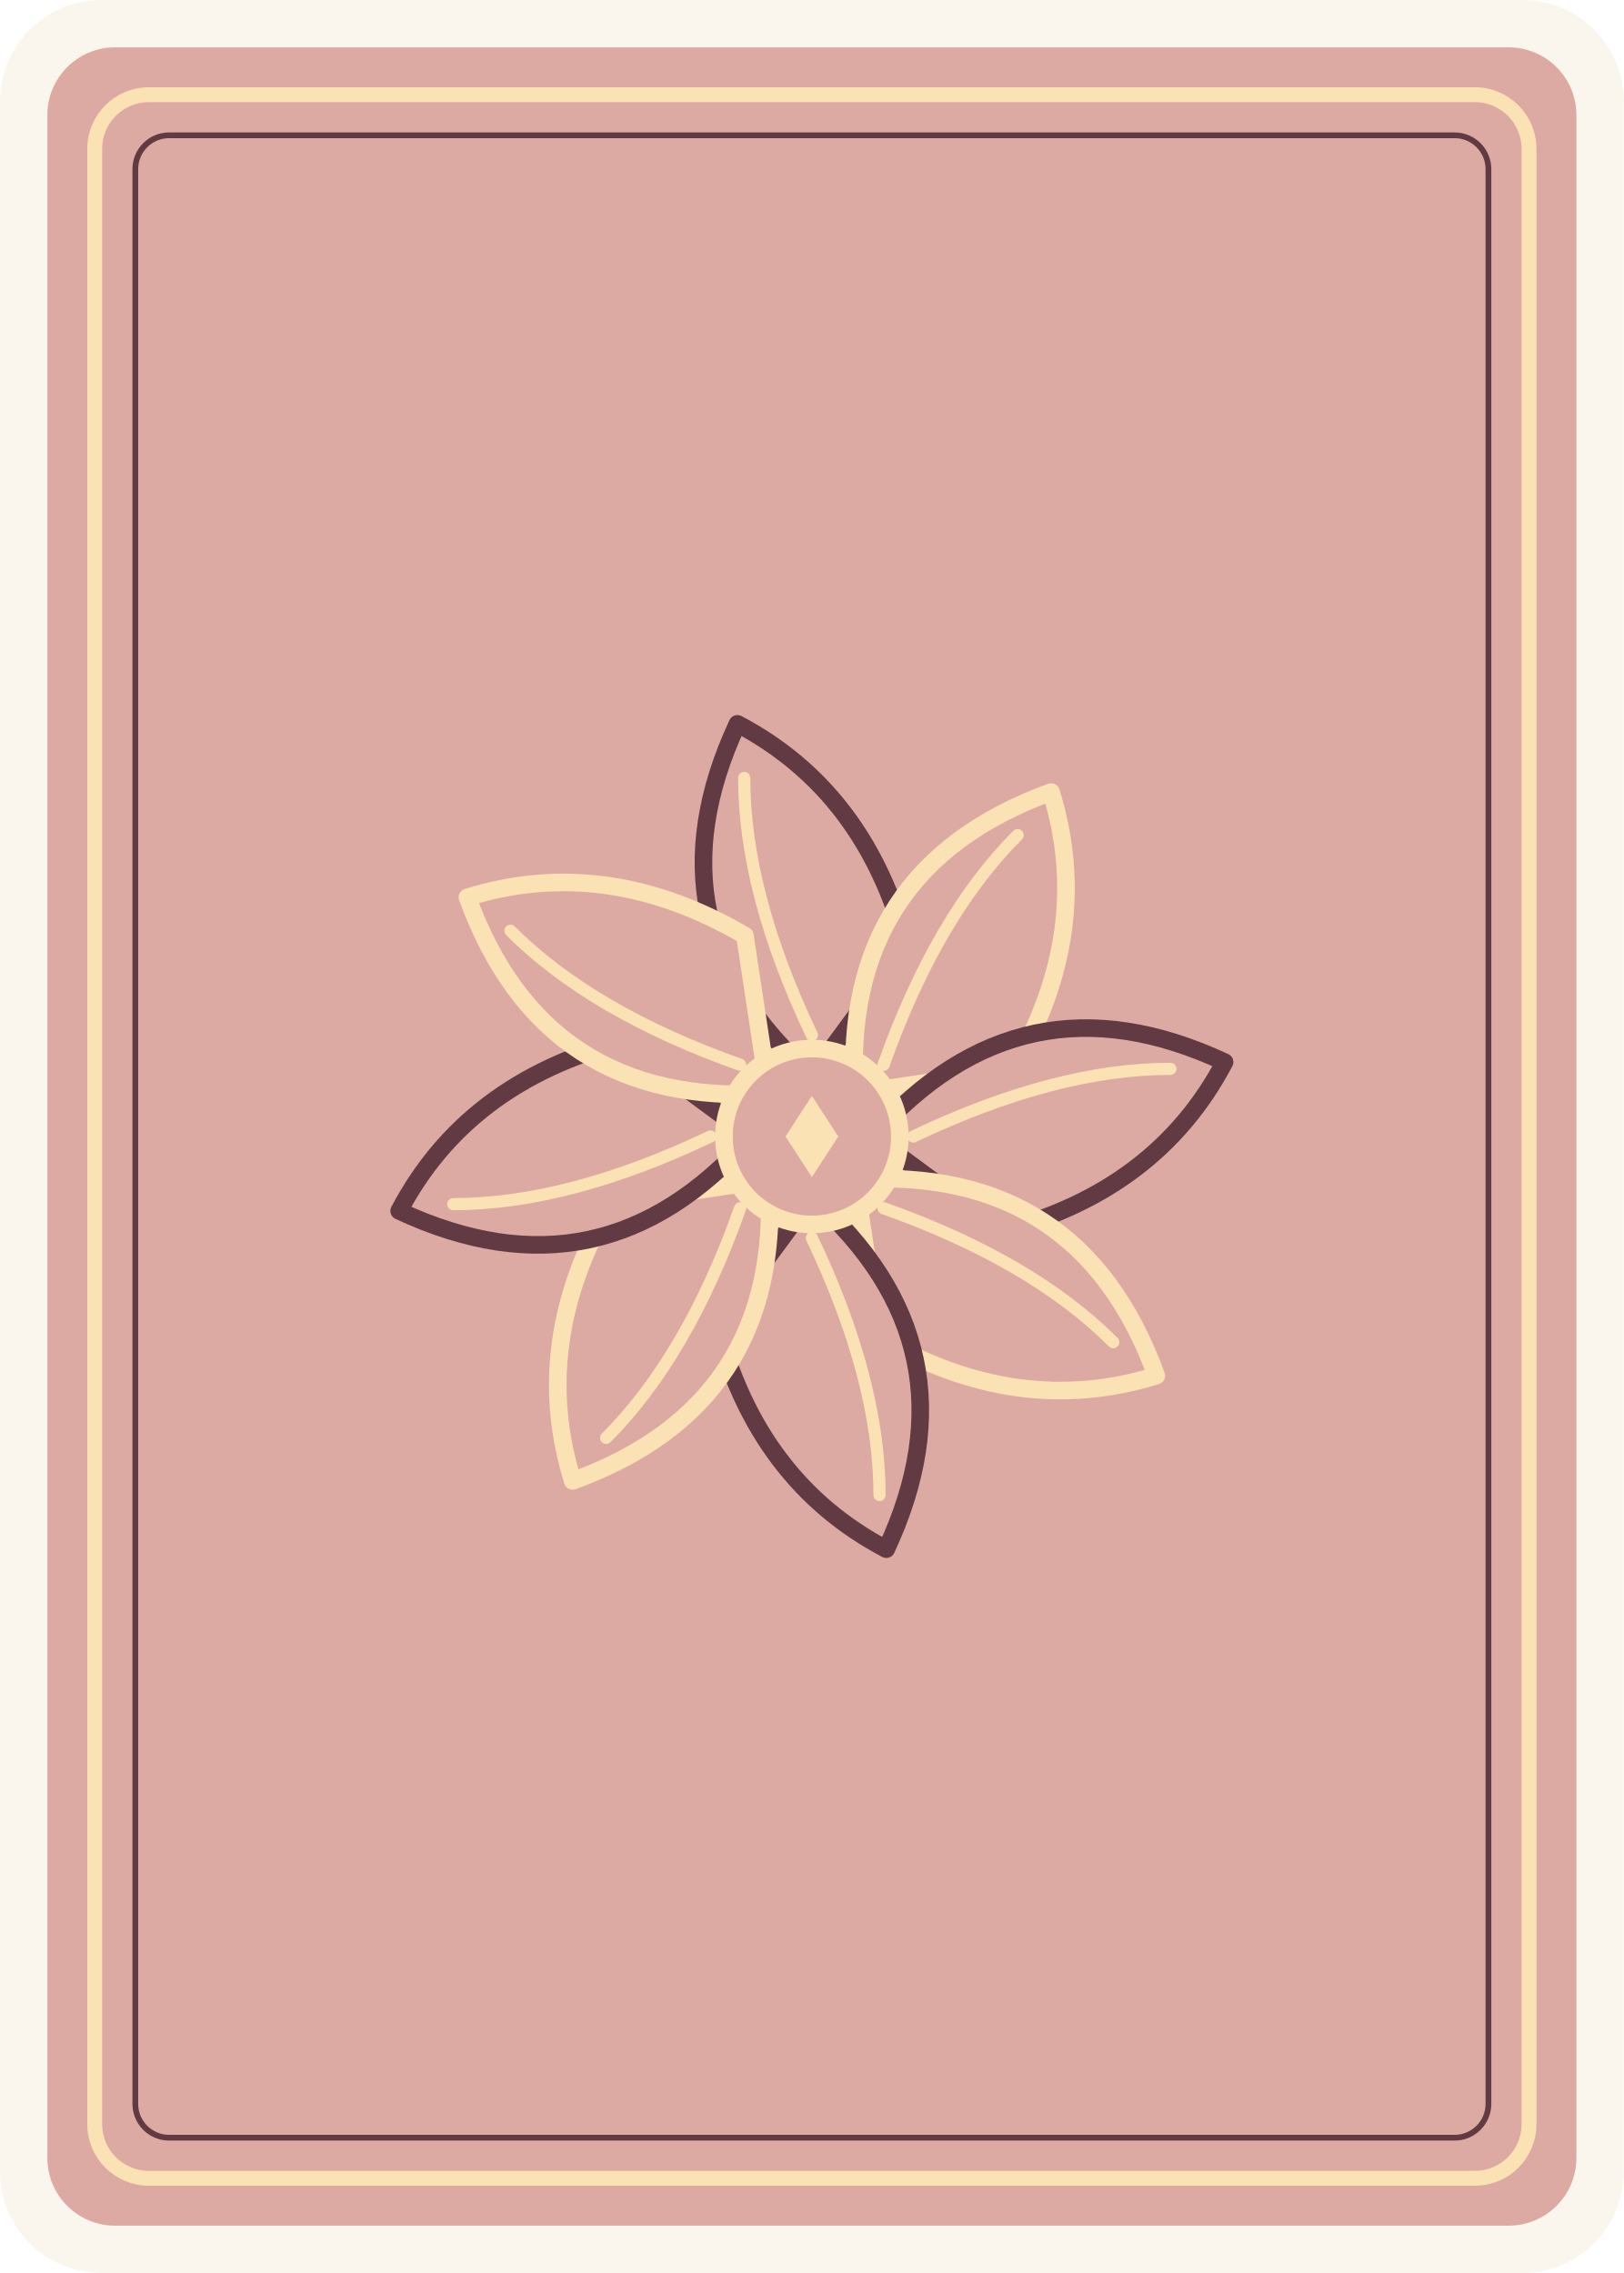
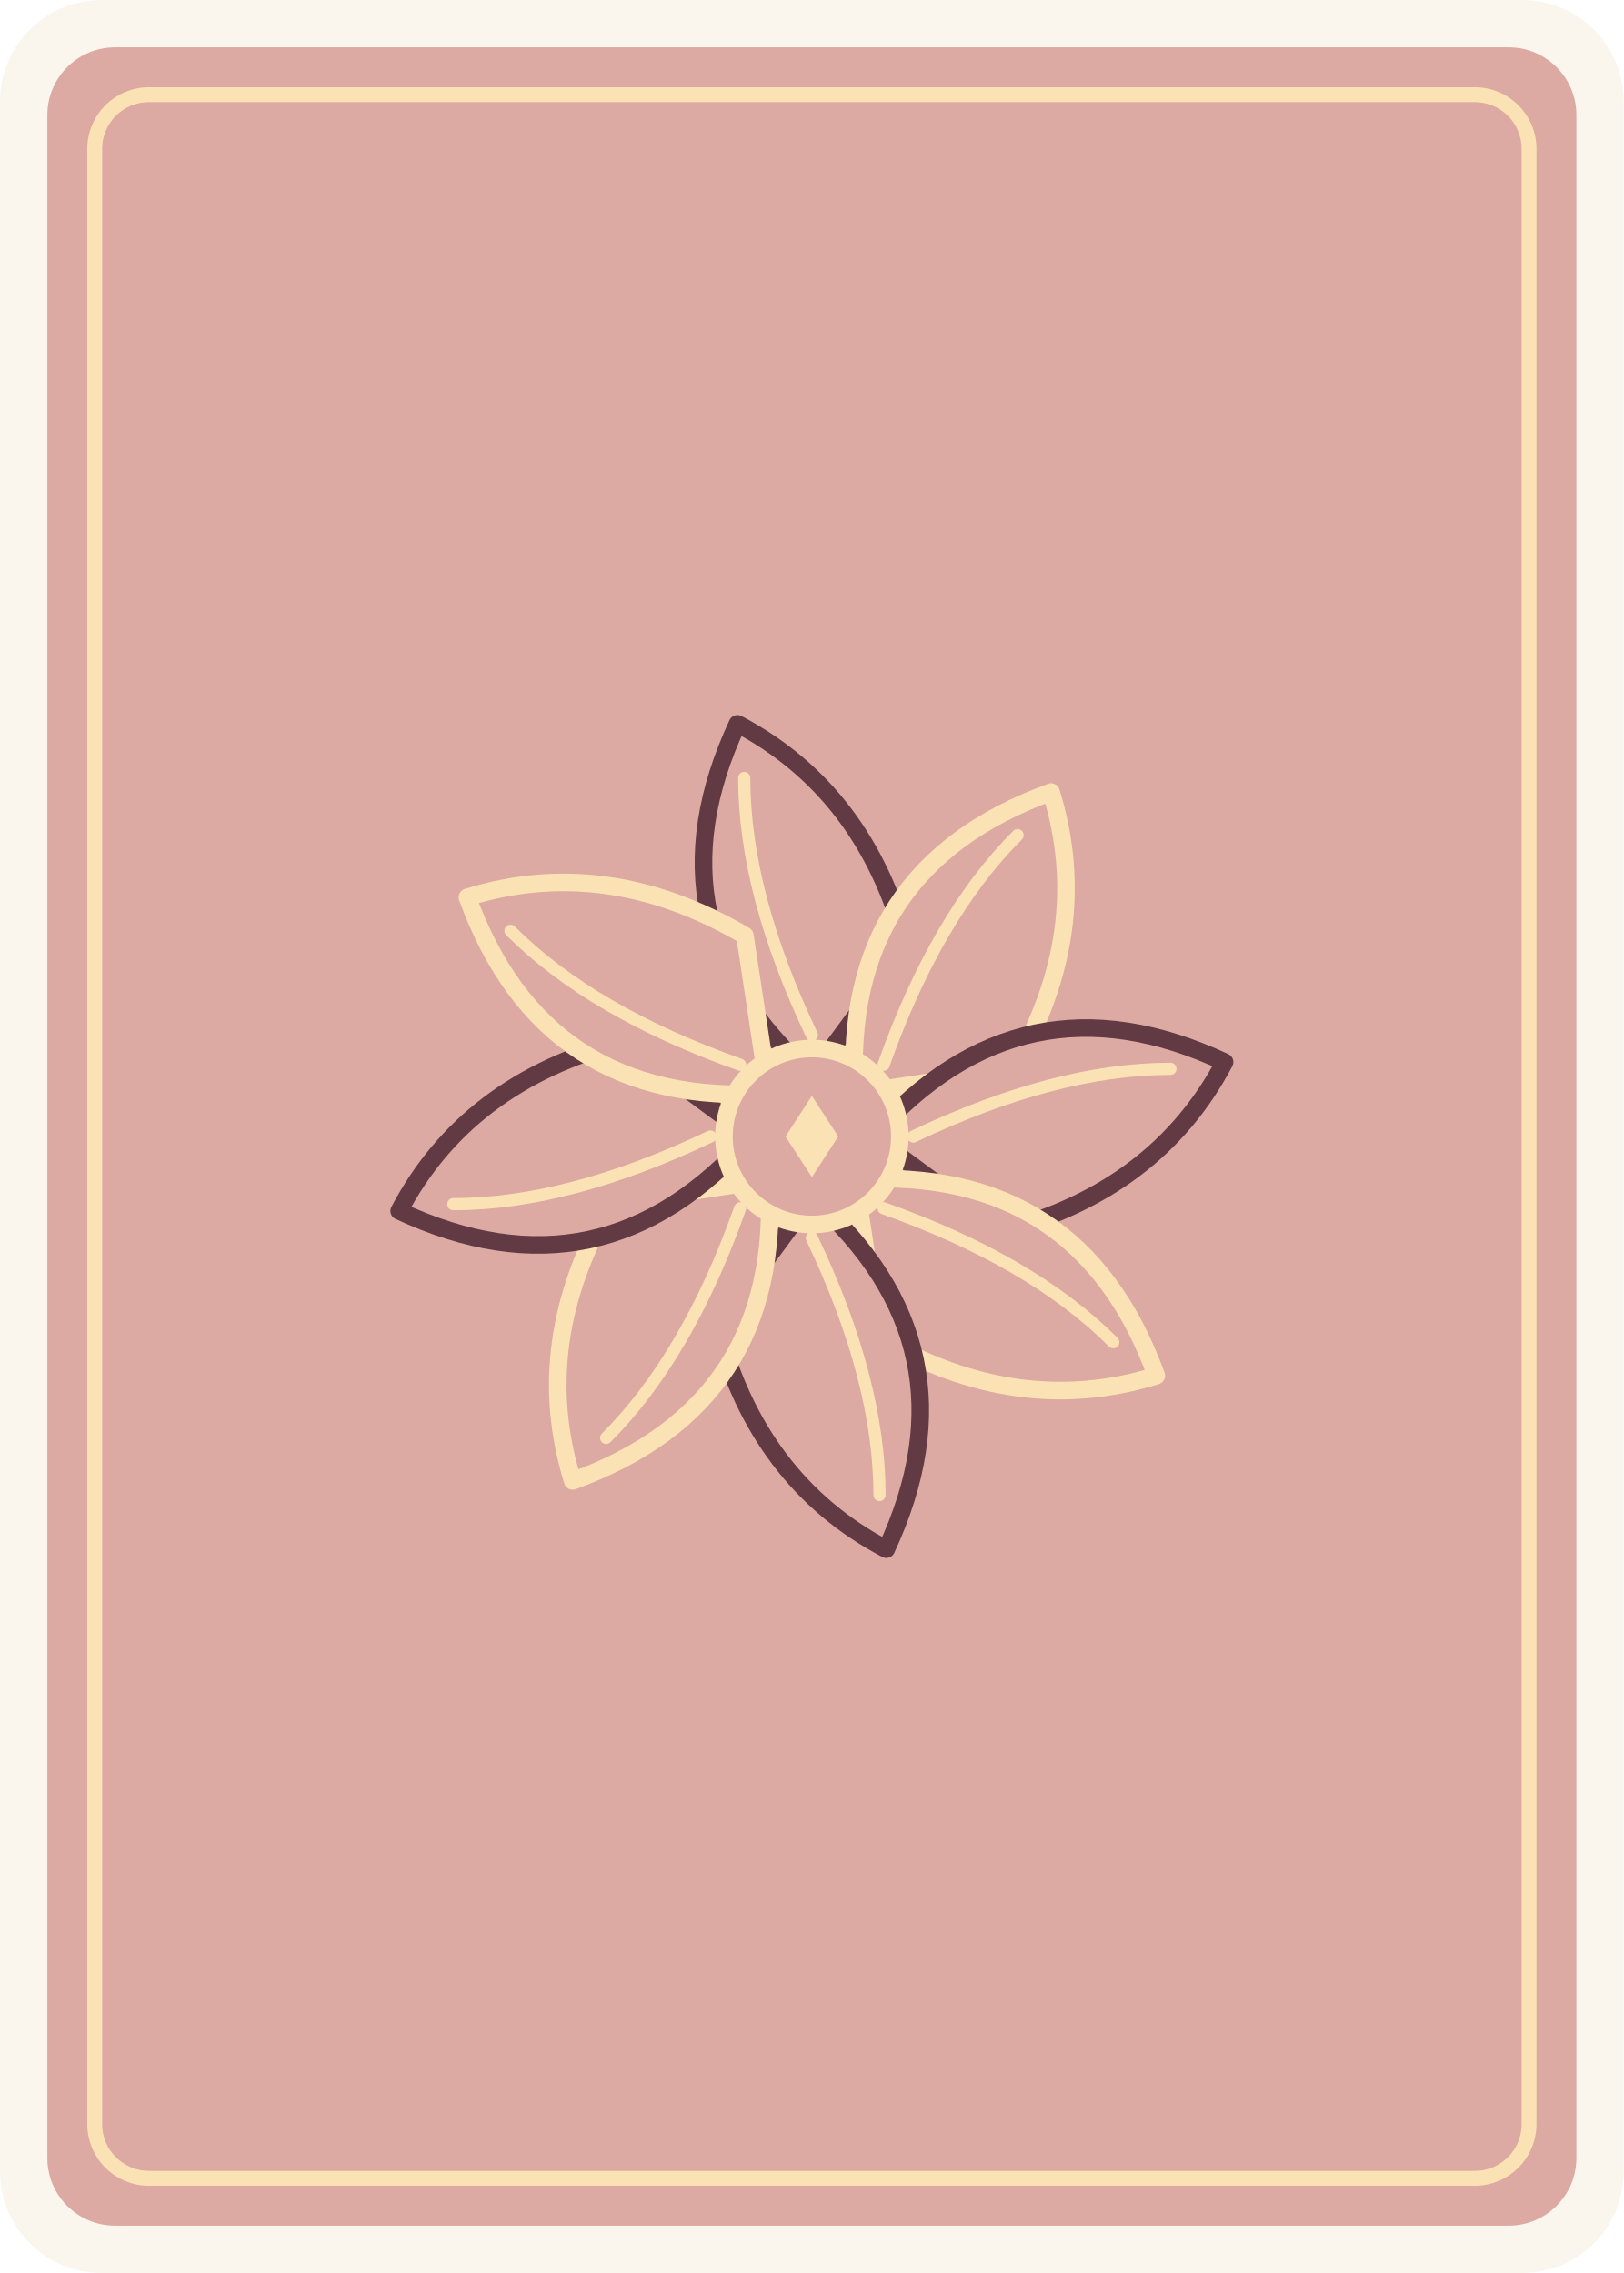
<svg xmlns="http://www.w3.org/2000/svg" width="240" height="336" viewBox="0 0 240 336" role="img" aria-labelledby="title">
  <rect width="240" height="336" rx="15" fill="#FAF6EE" />
  <rect x="7" y="7" width="226" height="322" rx="10" fill="#DCAAA2" />
  <rect x="14" y="14" width="212" height="308" rx="8" fill="none" stroke="#FAE2B5" stroke-width="2.2" />
-   <rect x="20" y="20" width="200" height="296" rx="5" fill="none" stroke="#613A43" stroke-width="0.85" />
  <g transform="translate(120 168)">
    <g transform="rotate(0)">
      <path d="M0-9Q-25-31-11-61Q8-51 14-28Z" stroke="#613A43" stroke-width="2.6" fill="#DCAAA2" stroke-linecap="round" stroke-linejoin="round" />
      <path d="M0-15Q-10-36-10-53" stroke="#FAE2B5" stroke-width="1.8" fill="none" stroke-linecap="round" stroke-linejoin="round" />
    </g>
    <g transform="rotate(45)">
      <path d="M0-9Q-25-31-11-61Q8-51 14-28Z" stroke="#FAE2B5" stroke-width="2.6" fill="#DCAAA2" stroke-linecap="round" stroke-linejoin="round" />
      <path d="M0-15Q-10-36-10-53" stroke="#FAE2B5" stroke-width="1.8" fill="none" stroke-linecap="round" stroke-linejoin="round" />
    </g>
    <g transform="rotate(90)">
      <path d="M0-9Q-25-31-11-61Q8-51 14-28Z" stroke="#613A43" stroke-width="2.6" fill="#DCAAA2" stroke-linecap="round" stroke-linejoin="round" />
      <path d="M0-15Q-10-36-10-53" stroke="#FAE2B5" stroke-width="1.8" fill="none" stroke-linecap="round" stroke-linejoin="round" />
    </g>
    <g transform="rotate(135)">
      <path d="M0-9Q-25-31-11-61Q8-51 14-28Z" stroke="#FAE2B5" stroke-width="2.6" fill="#DCAAA2" stroke-linecap="round" stroke-linejoin="round" />
      <path d="M0-15Q-10-36-10-53" stroke="#FAE2B5" stroke-width="1.8" fill="none" stroke-linecap="round" stroke-linejoin="round" />
    </g>
    <g transform="rotate(180)">
      <path d="M0-9Q-25-31-11-61Q8-51 14-28Z" stroke="#613A43" stroke-width="2.6" fill="#DCAAA2" stroke-linecap="round" stroke-linejoin="round" />
      <path d="M0-15Q-10-36-10-53" stroke="#FAE2B5" stroke-width="1.8" fill="none" stroke-linecap="round" stroke-linejoin="round" />
    </g>
    <g transform="rotate(225)">
      <path d="M0-9Q-25-31-11-61Q8-51 14-28Z" stroke="#FAE2B5" stroke-width="2.6" fill="#DCAAA2" stroke-linecap="round" stroke-linejoin="round" />
      <path d="M0-15Q-10-36-10-53" stroke="#FAE2B5" stroke-width="1.8" fill="none" stroke-linecap="round" stroke-linejoin="round" />
    </g>
    <g transform="rotate(270)">
      <path d="M0-9Q-25-31-11-61Q8-51 14-28Z" stroke="#613A43" stroke-width="2.6" fill="#DCAAA2" stroke-linecap="round" stroke-linejoin="round" />
      <path d="M0-15Q-10-36-10-53" stroke="#FAE2B5" stroke-width="1.8" fill="none" stroke-linecap="round" stroke-linejoin="round" />
    </g>
    <g transform="rotate(315)">
      <path d="M0-9Q-25-31-11-61Q8-51 14-28Z" stroke="#FAE2B5" stroke-width="2.6" fill="#DCAAA2" stroke-linecap="round" stroke-linejoin="round" />
      <path d="M0-15Q-10-36-10-53" stroke="#FAE2B5" stroke-width="1.8" fill="none" stroke-linecap="round" stroke-linejoin="round" />
    </g>
    <circle cx="0" cy="0" r="13" fill="#DCAAA2" stroke="#FAE2B5" stroke-width="2.6" />
    <g transform="translate(0 0)">
      <path d="M0 -6 3.9 0 0 6 -3.9 0Z" fill="#FAE2B5" />
    </g>
  </g>
</svg>
